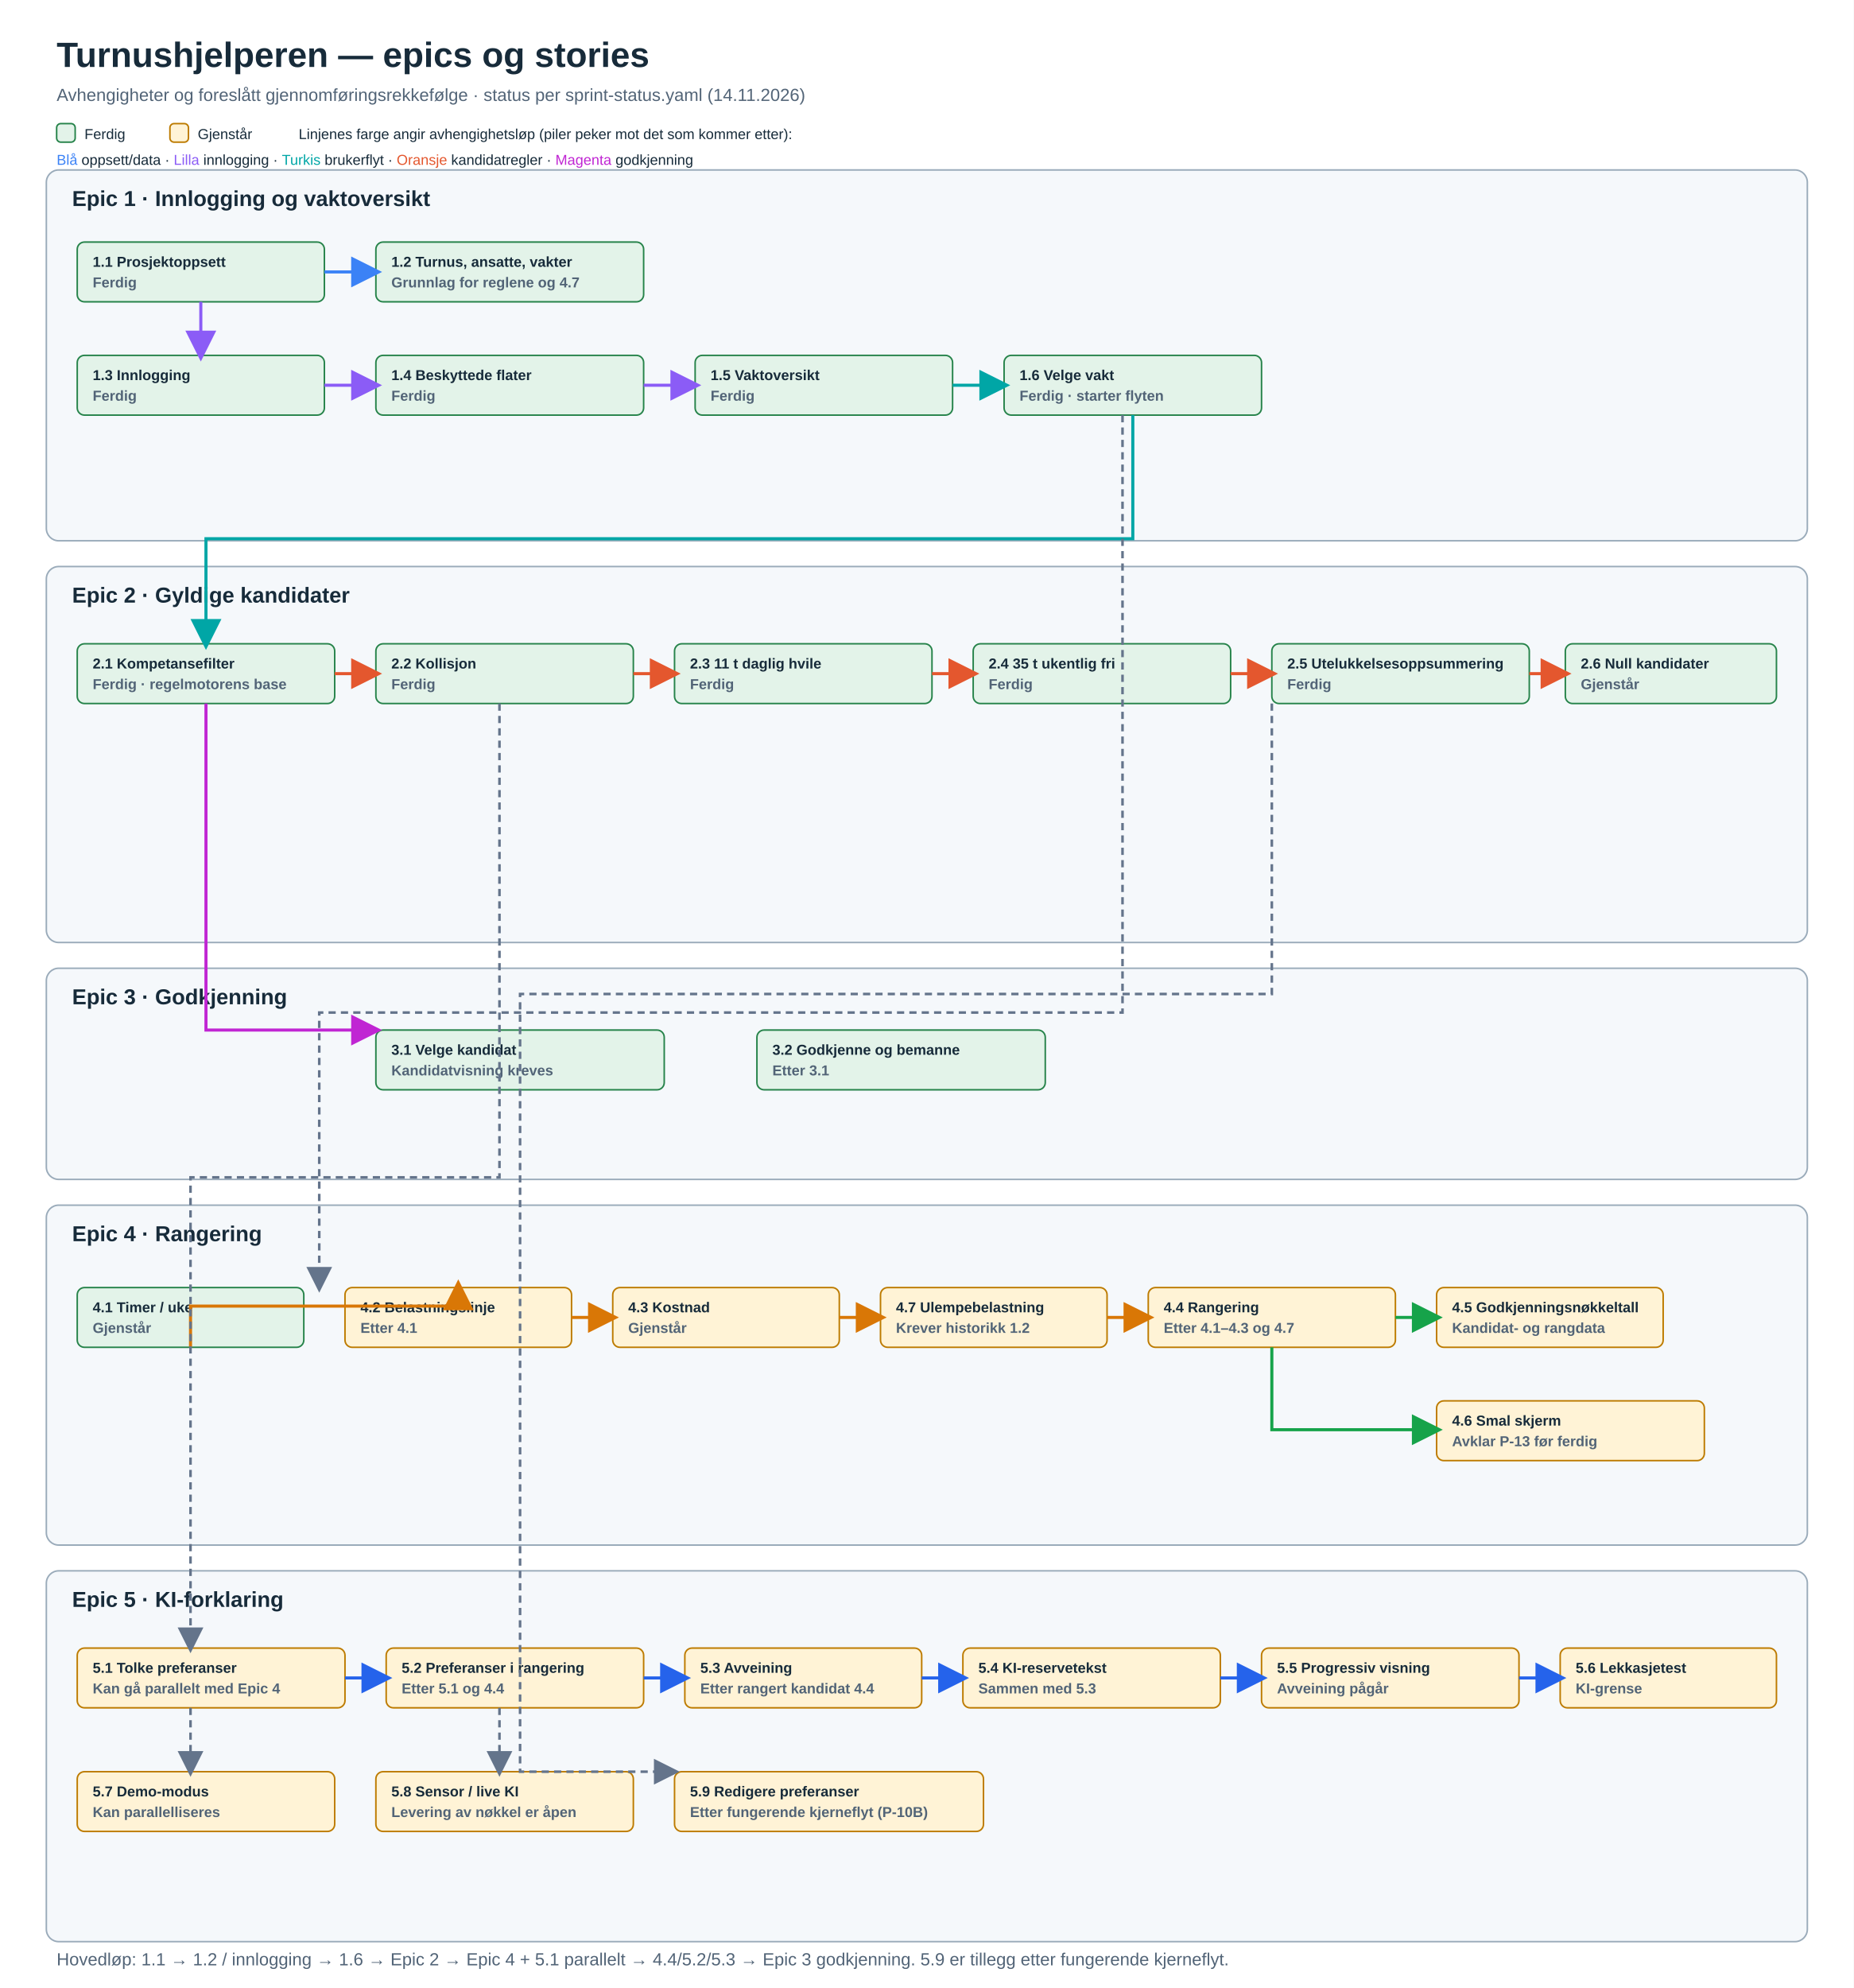
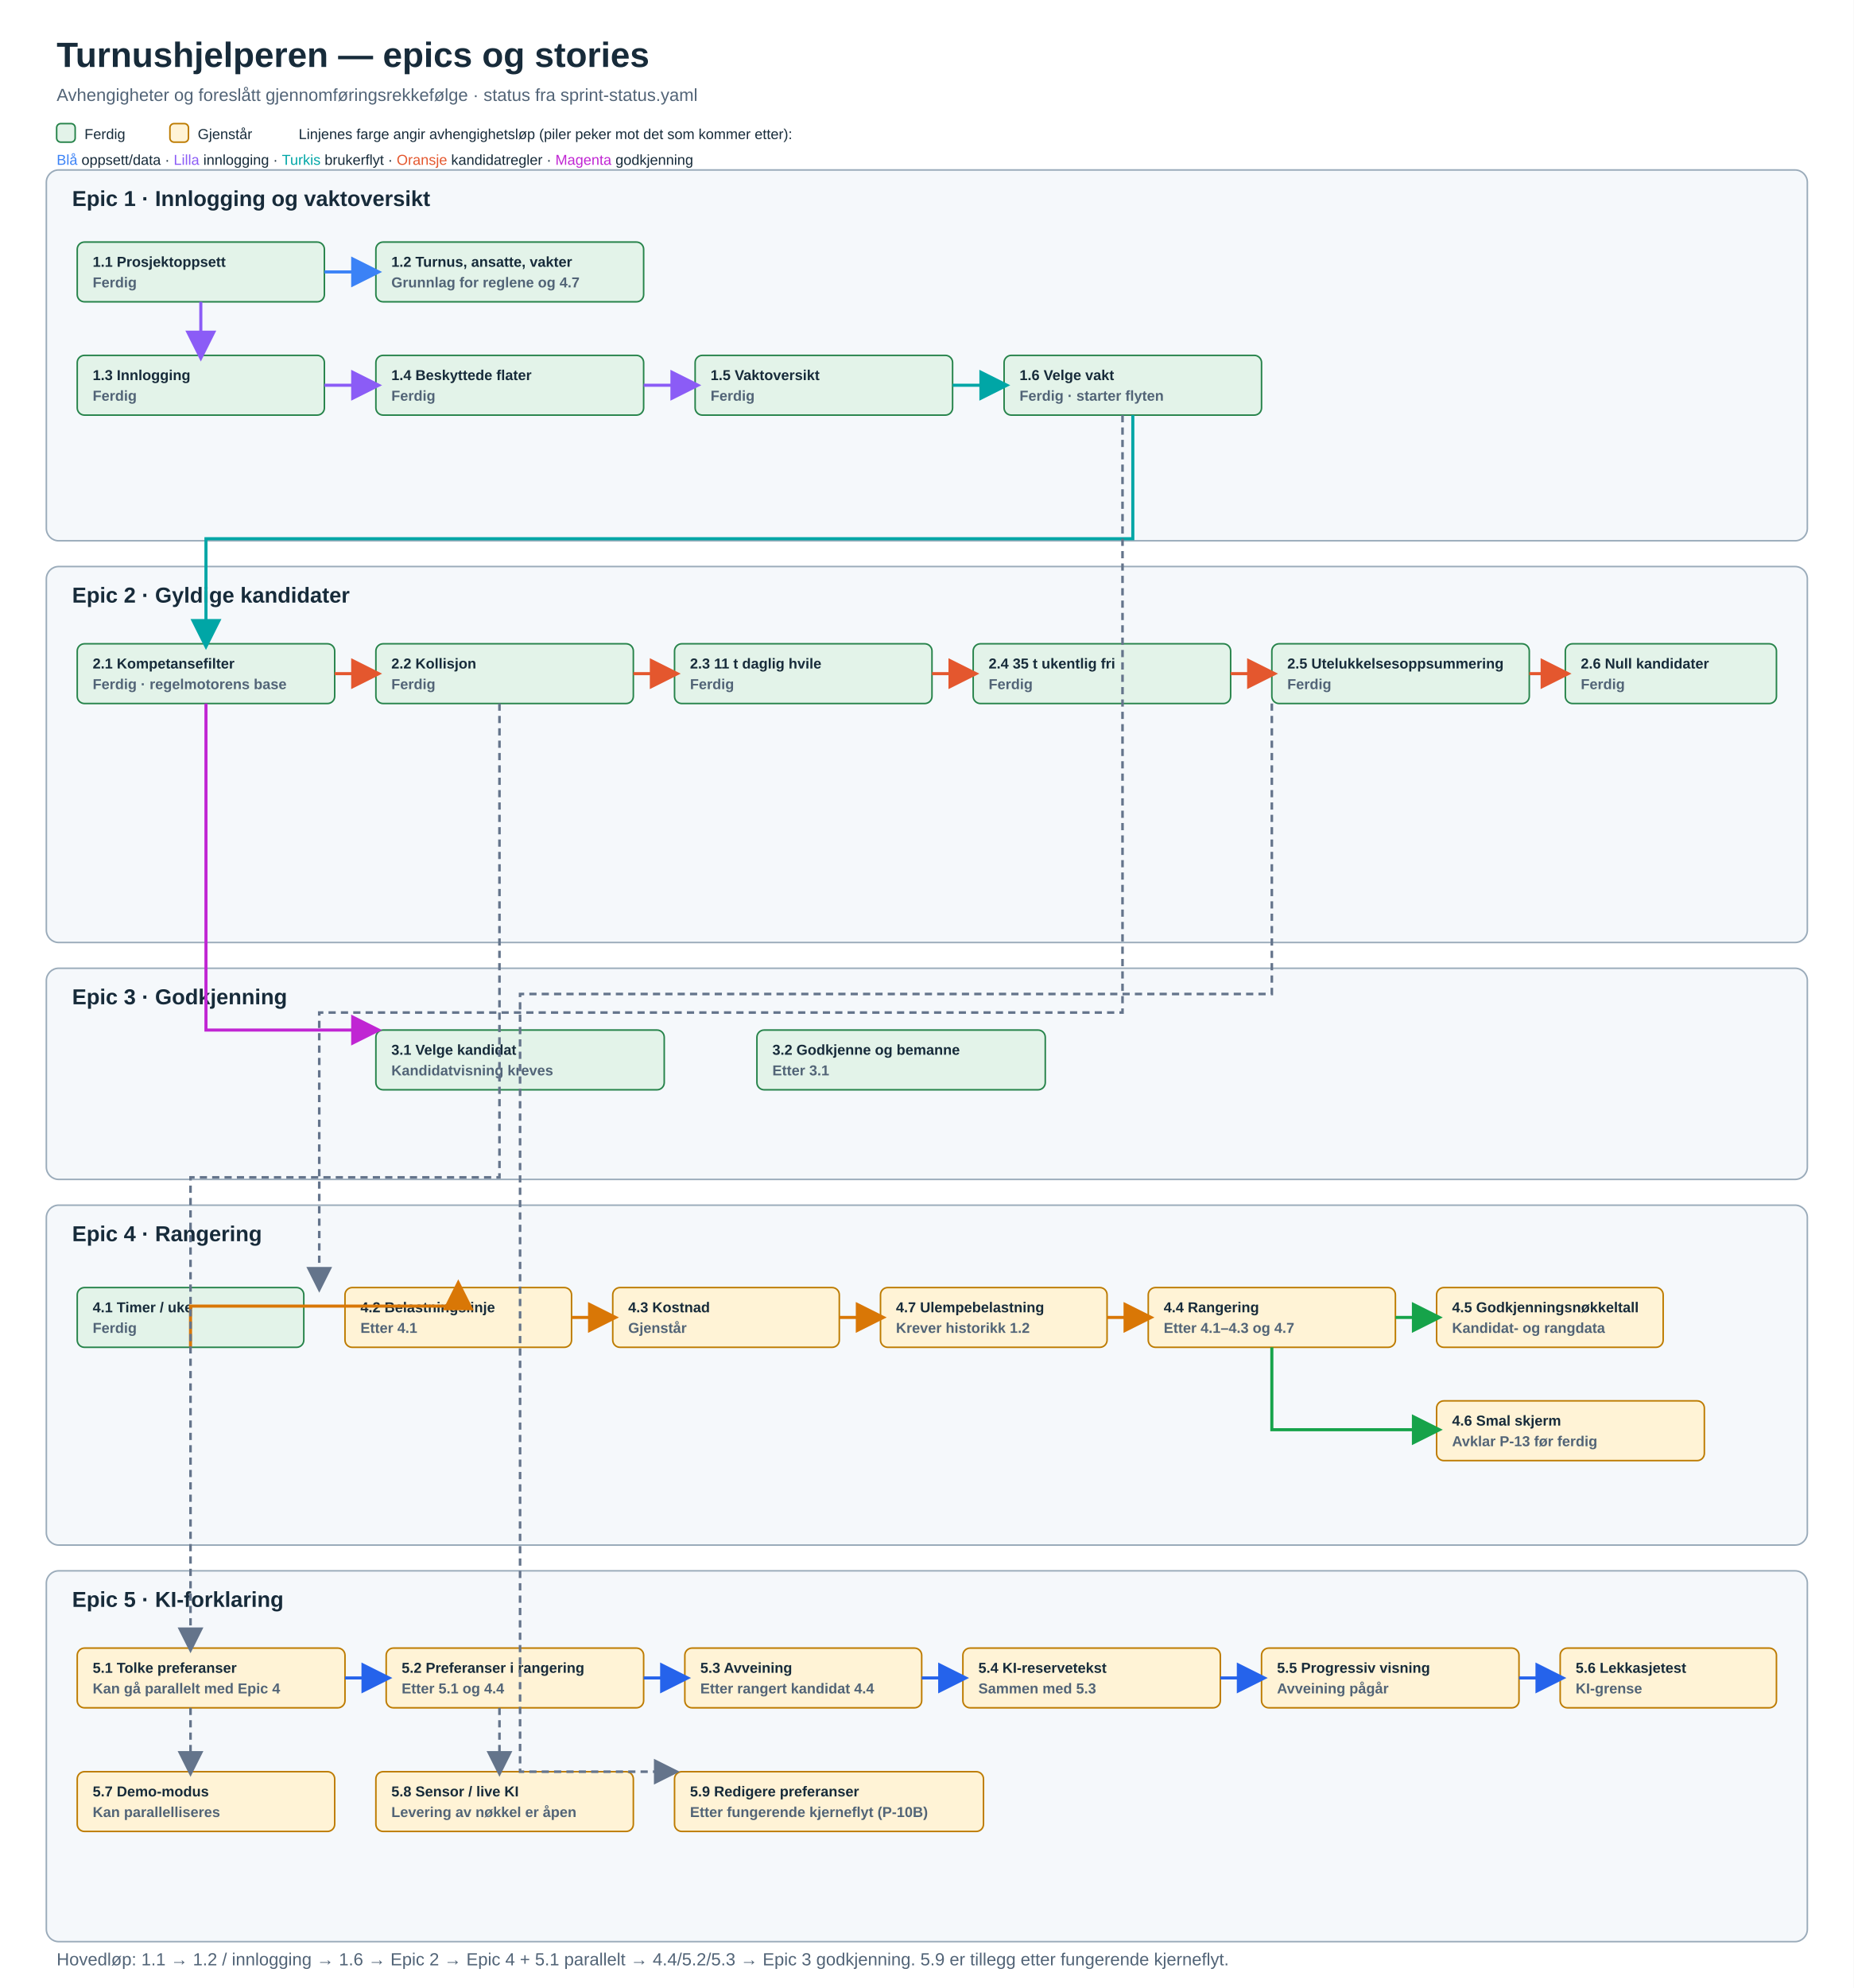
<svg xmlns="http://www.w3.org/2000/svg" viewBox="0 0 1800 1930" role="img" aria-labelledby="title desc">
  <defs>
    <marker id="arrow" markerWidth="10" markerHeight="10" refX="8" refY="5" orient="auto">
      <path d="M0 0L10 5L0 10z" fill="context-stroke" />
    </marker>
    <style>
text{font-family:Arial,sans-serif;fill:#172b3a}.title{font-size:34px;font-weight:700}.sub{font-size:17px;fill:#526477}.epic{font-size:21px;font-weight:bold}.label{font-size:14px;fill:#526477}.story{font-size:14px;font-weight:600}.edge{fill:none;stroke:#526477;stroke-width:3;marker-end:url(#arrow)}.soft{fill:none;stroke:#64748b;stroke-width:2.5;stroke-dasharray:7 5;marker-end:url(#arrow)}.c-setup{stroke:#3b82f6}.c-auth{stroke:#8b5cf6}.c-flow{stroke:#00a6a6}.c-rules{stroke:#e4572e}.c-data{stroke:#c026d3}.c-ep4{stroke:#d97706}.c-ep5{stroke:#2563eb}.c-approval{stroke:#16a34a}.c-optional{stroke:#64748b}.done{fill:#e3f3e9;stroke:#26834a;stroke-width:1.5}.todo{fill:#fff3d6;stroke:#bd7b00;stroke-width:1.5}.epbox{fill:#f5f8fb;stroke:#9aabba;stroke-width:1.5}.legend{font-size:14px}
</style>
  </defs>
  <rect width="1800" height="1930" fill="#fff" />
  <text x="55" y="65" class="title">Turnushjelperen — epics og stories</text>
-   <text x="55" y="98" class="sub">Avhengigheter og foreslått gjennomføringsrekkefølge · status per sprint-status.yaml (14.11.2026)</text>
+   <text x="55" y="98" class="sub">Avhengigheter og foreslått gjennomføringsrekkefølge · status fra sprint-status.yaml</text>
  <rect x="55" y="120" width="18" height="18" rx="4" class="done" />
  <text x="82" y="135" class="legend">Ferdig</text>
  <rect x="165" y="120" width="18" height="18" rx="4" class="todo" />
  <text x="192" y="135" class="legend">Gjenstår</text>
  <text x="290" y="135" class="legend">Linjenes farge angir avhengighetsløp (piler peker mot det som kommer etter):</text>
  <text x="55" y="160" class="legend">
    <tspan fill="#3b82f6">Blå</tspan> oppsett/data · <tspan fill="#8b5cf6">Lilla</tspan> innlogging · <tspan fill="#00a6a6">Turkis</tspan> brukerflyt · <tspan fill="#e4572e">Oransje</tspan> kandidatregler · <tspan fill="#c026d3">Magenta</tspan> godkjenning</text>
  <text x="55" y="184" class="legend">
    <tspan fill="#d97706">Rav</tspan> rangering · <tspan fill="#2563eb">Blå</tspan> KI · <tspan fill="#16a34a">Grønn</tspan> godkjenningsflyt · <tspan fill="#64748b">Grå stiplet</tspan> parallell / betinget</text>
  <rect x="45" y="165" width="1710" height="360" rx="12" class="epbox" />
  <text x="70" y="200" class="epic">Epic 1 · Innlogging og vaktoversikt</text>
  <rect x="45" y="550" width="1710" height="365" rx="12" class="epbox" />
  <text x="70" y="585" class="epic">Epic 2 · Gyldige kandidater</text>
  <rect x="45" y="940" width="1710" height="205" rx="12" class="epbox" />
  <text x="70" y="975" class="epic">Epic 3 · Godkjenning</text>
  <rect x="45" y="1170" width="1710" height="330" rx="12" class="epbox" />
  <text x="70" y="1205" class="epic">Epic 4 · Rangering</text>
  <rect x="45" y="1525" width="1710" height="360" rx="12" class="epbox" />
  <text x="70" y="1560" class="epic">Epic 5 · KI-forklaring</text>
  <g class="story">
    <g>
      <rect x="75" y="235" width="240" height="58" rx="7" class="done" />
      <text x="90" y="259">1.1 Prosjektoppsett</text>
      <text x="90" y="279" class="label">Ferdig</text>
    </g>
    <g>
      <rect x="365" y="235" width="260" height="58" rx="7" class="done" />
      <text x="380" y="259">1.2 Turnus, ansatte, vakter</text>
      <text x="380" y="279" class="label">Grunnlag for reglene og 4.7</text>
    </g>
    <g>
      <rect x="75" y="345" width="240" height="58" rx="7" class="done" />
      <text x="90" y="369">1.3 Innlogging</text>
      <text x="90" y="389" class="label">Ferdig</text>
    </g>
    <g>
      <rect x="365" y="345" width="260" height="58" rx="7" class="done" />
      <text x="380" y="369">1.4 Beskyttede flater</text>
      <text x="380" y="389" class="label">Ferdig</text>
    </g>
    <g>
      <rect x="675" y="345" width="250" height="58" rx="7" class="done" />
      <text x="690" y="369">1.5 Vaktoversikt</text>
      <text x="690" y="389" class="label">Ferdig</text>
    </g>
    <g>
      <rect x="975" y="345" width="250" height="58" rx="7" class="done" />
      <text x="990" y="369">1.6 Velge vakt</text>
      <text x="990" y="389" class="label">Ferdig · starter flyten</text>
    </g>
    <g>
      <rect x="75" y="625" width="250" height="58" rx="7" class="done" />
      <text x="90" y="649">2.1 Kompetansefilter</text>
      <text x="90" y="669" class="label">Ferdig · regelmotorens base</text>
    </g>
    <g>
      <rect x="365" y="625" width="250" height="58" rx="7" class="done" />
      <text x="380" y="649">2.2 Kollisjon</text>
      <text x="380" y="669" class="label">Ferdig</text>
    </g>
    <g>
      <rect x="655" y="625" width="250" height="58" rx="7" class="done" />
      <text x="670" y="649">2.3 11 t daglig hvile</text>
      <text x="670" y="669" class="label">Ferdig</text>
    </g>
    <g>
      <rect x="945" y="625" width="250" height="58" rx="7" class="done" />
      <text x="960" y="649">2.4 35 t ukentlig fri</text>
      <text x="960" y="669" class="label">Ferdig</text>
    </g>
    <g>
      <rect x="1235" y="625" width="250" height="58" rx="7" class="done" />
      <text x="1250" y="649">2.5 Utelukkelsesoppsummering</text>
      <text x="1250" y="669" class="label">Ferdig</text>
    </g>
    <g>
      <rect x="1520" y="625" width="205" height="58" rx="7" class="done" />
      <text x="1535" y="649">2.6 Null kandidater</text>
-       <text x="1535" y="669" class="label">Gjenstår</text>
+       <text x="1535" y="669" class="label">Ferdig</text>
    </g>
    <g>
      <rect x="365" y="1000" width="280" height="58" rx="7" class="done" />
      <text x="380" y="1024">3.1 Velge kandidat</text>
      <text x="380" y="1044" class="label">Kandidatvisning kreves</text>
    </g>
    <g>
      <rect x="735" y="1000" width="280" height="58" rx="7" class="done" />
      <text x="750" y="1024">3.2 Godkjenne og bemanne</text>
      <text x="750" y="1044" class="label">Etter 3.1</text>
    </g>
    <g>
      <rect x="75" y="1250" width="220" height="58" rx="7" class="done" />
      <text x="90" y="1274">4.1 Timer / uke</text>
-       <text x="90" y="1294" class="label">Gjenstår</text>
+       <text x="90" y="1294" class="label">Ferdig</text>
    </g>
    <g>
      <rect x="335" y="1250" width="220" height="58" rx="7" class="todo" />
      <text x="350" y="1274">4.2 Belastningslinje</text>
      <text x="350" y="1294" class="label">Etter 4.1</text>
    </g>
    <g>
      <rect x="595" y="1250" width="220" height="58" rx="7" class="todo" />
      <text x="610" y="1274">4.3 Kostnad</text>
      <text x="610" y="1294" class="label">Gjenstår</text>
    </g>
    <g>
      <rect x="855" y="1250" width="220" height="58" rx="7" class="todo" />
      <text x="870" y="1274">4.7 Ulempebelastning</text>
      <text x="870" y="1294" class="label">Krever historikk 1.2</text>
    </g>
    <g>
      <rect x="1115" y="1250" width="240" height="58" rx="7" class="todo" />
      <text x="1130" y="1274">4.4 Rangering</text>
      <text x="1130" y="1294" class="label">Etter 4.1–4.3 og 4.7</text>
    </g>
    <g>
      <rect x="1395" y="1250" width="220" height="58" rx="7" class="todo" />
      <text x="1410" y="1274">4.5 Godkjenningsnøkkeltall</text>
      <text x="1410" y="1294" class="label">Kandidat- og rangdata</text>
    </g>
    <g>
      <rect x="1395" y="1360" width="260" height="58" rx="7" class="todo" />
      <text x="1410" y="1384">4.6 Smal skjerm</text>
      <text x="1410" y="1404" class="label">Avklar P-13 før ferdig</text>
    </g>
    <g>
      <rect x="75" y="1600" width="260" height="58" rx="7" class="todo" />
      <text x="90" y="1624">5.1 Tolke preferanser</text>
      <text x="90" y="1644" class="label">Kan gå parallelt med Epic 4</text>
    </g>
    <g>
      <rect x="375" y="1600" width="250" height="58" rx="7" class="todo" />
      <text x="390" y="1624">5.2 Preferanser i rangering</text>
      <text x="390" y="1644" class="label">Etter 5.1 og 4.4</text>
    </g>
    <g>
      <rect x="665" y="1600" width="230" height="58" rx="7" class="todo" />
      <text x="680" y="1624">5.3 Avveining</text>
      <text x="680" y="1644" class="label">Etter rangert kandidat 4.4</text>
    </g>
    <g>
      <rect x="935" y="1600" width="250" height="58" rx="7" class="todo" />
      <text x="950" y="1624">5.4 KI-reservetekst</text>
      <text x="950" y="1644" class="label">Sammen med 5.3</text>
    </g>
    <g>
      <rect x="1225" y="1600" width="250" height="58" rx="7" class="todo" />
      <text x="1240" y="1624">5.5 Progressiv visning</text>
      <text x="1240" y="1644" class="label">Avveining pågår</text>
    </g>
    <g>
      <rect x="1515" y="1600" width="210" height="58" rx="7" class="todo" />
      <text x="1530" y="1624">5.6 Lekkasjetest</text>
      <text x="1530" y="1644" class="label">KI-grense</text>
    </g>
    <g>
      <rect x="75" y="1720" width="250" height="58" rx="7" class="todo" />
      <text x="90" y="1744">5.7 Demo-modus</text>
      <text x="90" y="1764" class="label">Kan parallelliseres</text>
    </g>
    <g>
      <rect x="365" y="1720" width="250" height="58" rx="7" class="todo" />
      <text x="380" y="1744">5.8 Sensor / live KI</text>
      <text x="380" y="1764" class="label">Levering av nøkkel er åpen</text>
    </g>
    <g>
      <rect x="655" y="1720" width="300" height="58" rx="7" class="todo" />
      <text x="670" y="1744">5.9 Redigere preferanser</text>
      <text x="670" y="1764" class="label">Etter fungerende kjerneflyt (P-10B)</text>
    </g>
  </g>
  <path d="M315 264h50" class="edge c-setup" />
  <path d="M195 293v52" class="edge c-auth" />
  <path d="M315 374h50" class="edge c-auth" />
  <path d="M625 374h50" class="edge c-auth" />
  <path d="M925 374h50" class="edge c-flow" />
  <path d="M1100 403v120h-900v102" class="edge c-flow" />
  <path d="M325 654h40" class="edge c-rules" />
  <path d="M615 654h40" class="edge c-rules" />
  <path d="M905 654h40" class="edge c-rules" />
  <path d="M1195 654h40" class="edge c-rules" />
  <path d="M1485 654h35" class="edge c-rules" />
  <path d="M200 683v317h165" class="edge c-data" />
  <path d="M1090 403v580h-780v267" class="soft c-optional" />
  <path d="M185 1308v-40h260v-20" class="edge c-ep4" />
  <path d="M555 1279h40" class="edge c-ep4" />
  <path d="M815 1279h40" class="edge c-ep4" />
  <path d="M1075 1279h40" class="edge c-ep4" />
  <path d="M1355 1279h40" class="edge c-approval" />
  <path d="M1235 1308v80h160" class="edge c-approval" />
  <path d="M485 683v460h-300v457" class="soft c-optional" />
  <path d="M335 1629h40" class="edge c-ep5" />
  <path d="M625 1629h40" class="edge c-ep5" />
  <path d="M895 1629h40" class="edge c-ep5" />
  <path d="M1185 1629h40" class="edge c-ep5" />
  <path d="M1475 1629h40" class="edge c-ep5" />
  <path d="M185 1658v62" class="soft c-optional" />
  <path d="M485 1658v62" class="soft c-optional" />
  <path d="M1235 683v282h-730v755h150" class="soft c-optional" />
  <text x="55" y="1908" class="sub">Hovedløp: 1.1 → 1.2 / innlogging → 1.6 → Epic 2 → Epic 4 + 5.1 parallelt → 4.4/5.2/5.3 → Epic 3 godkjenning. 5.9 er tillegg etter fungerende kjerneflyt.</text>
</svg>
